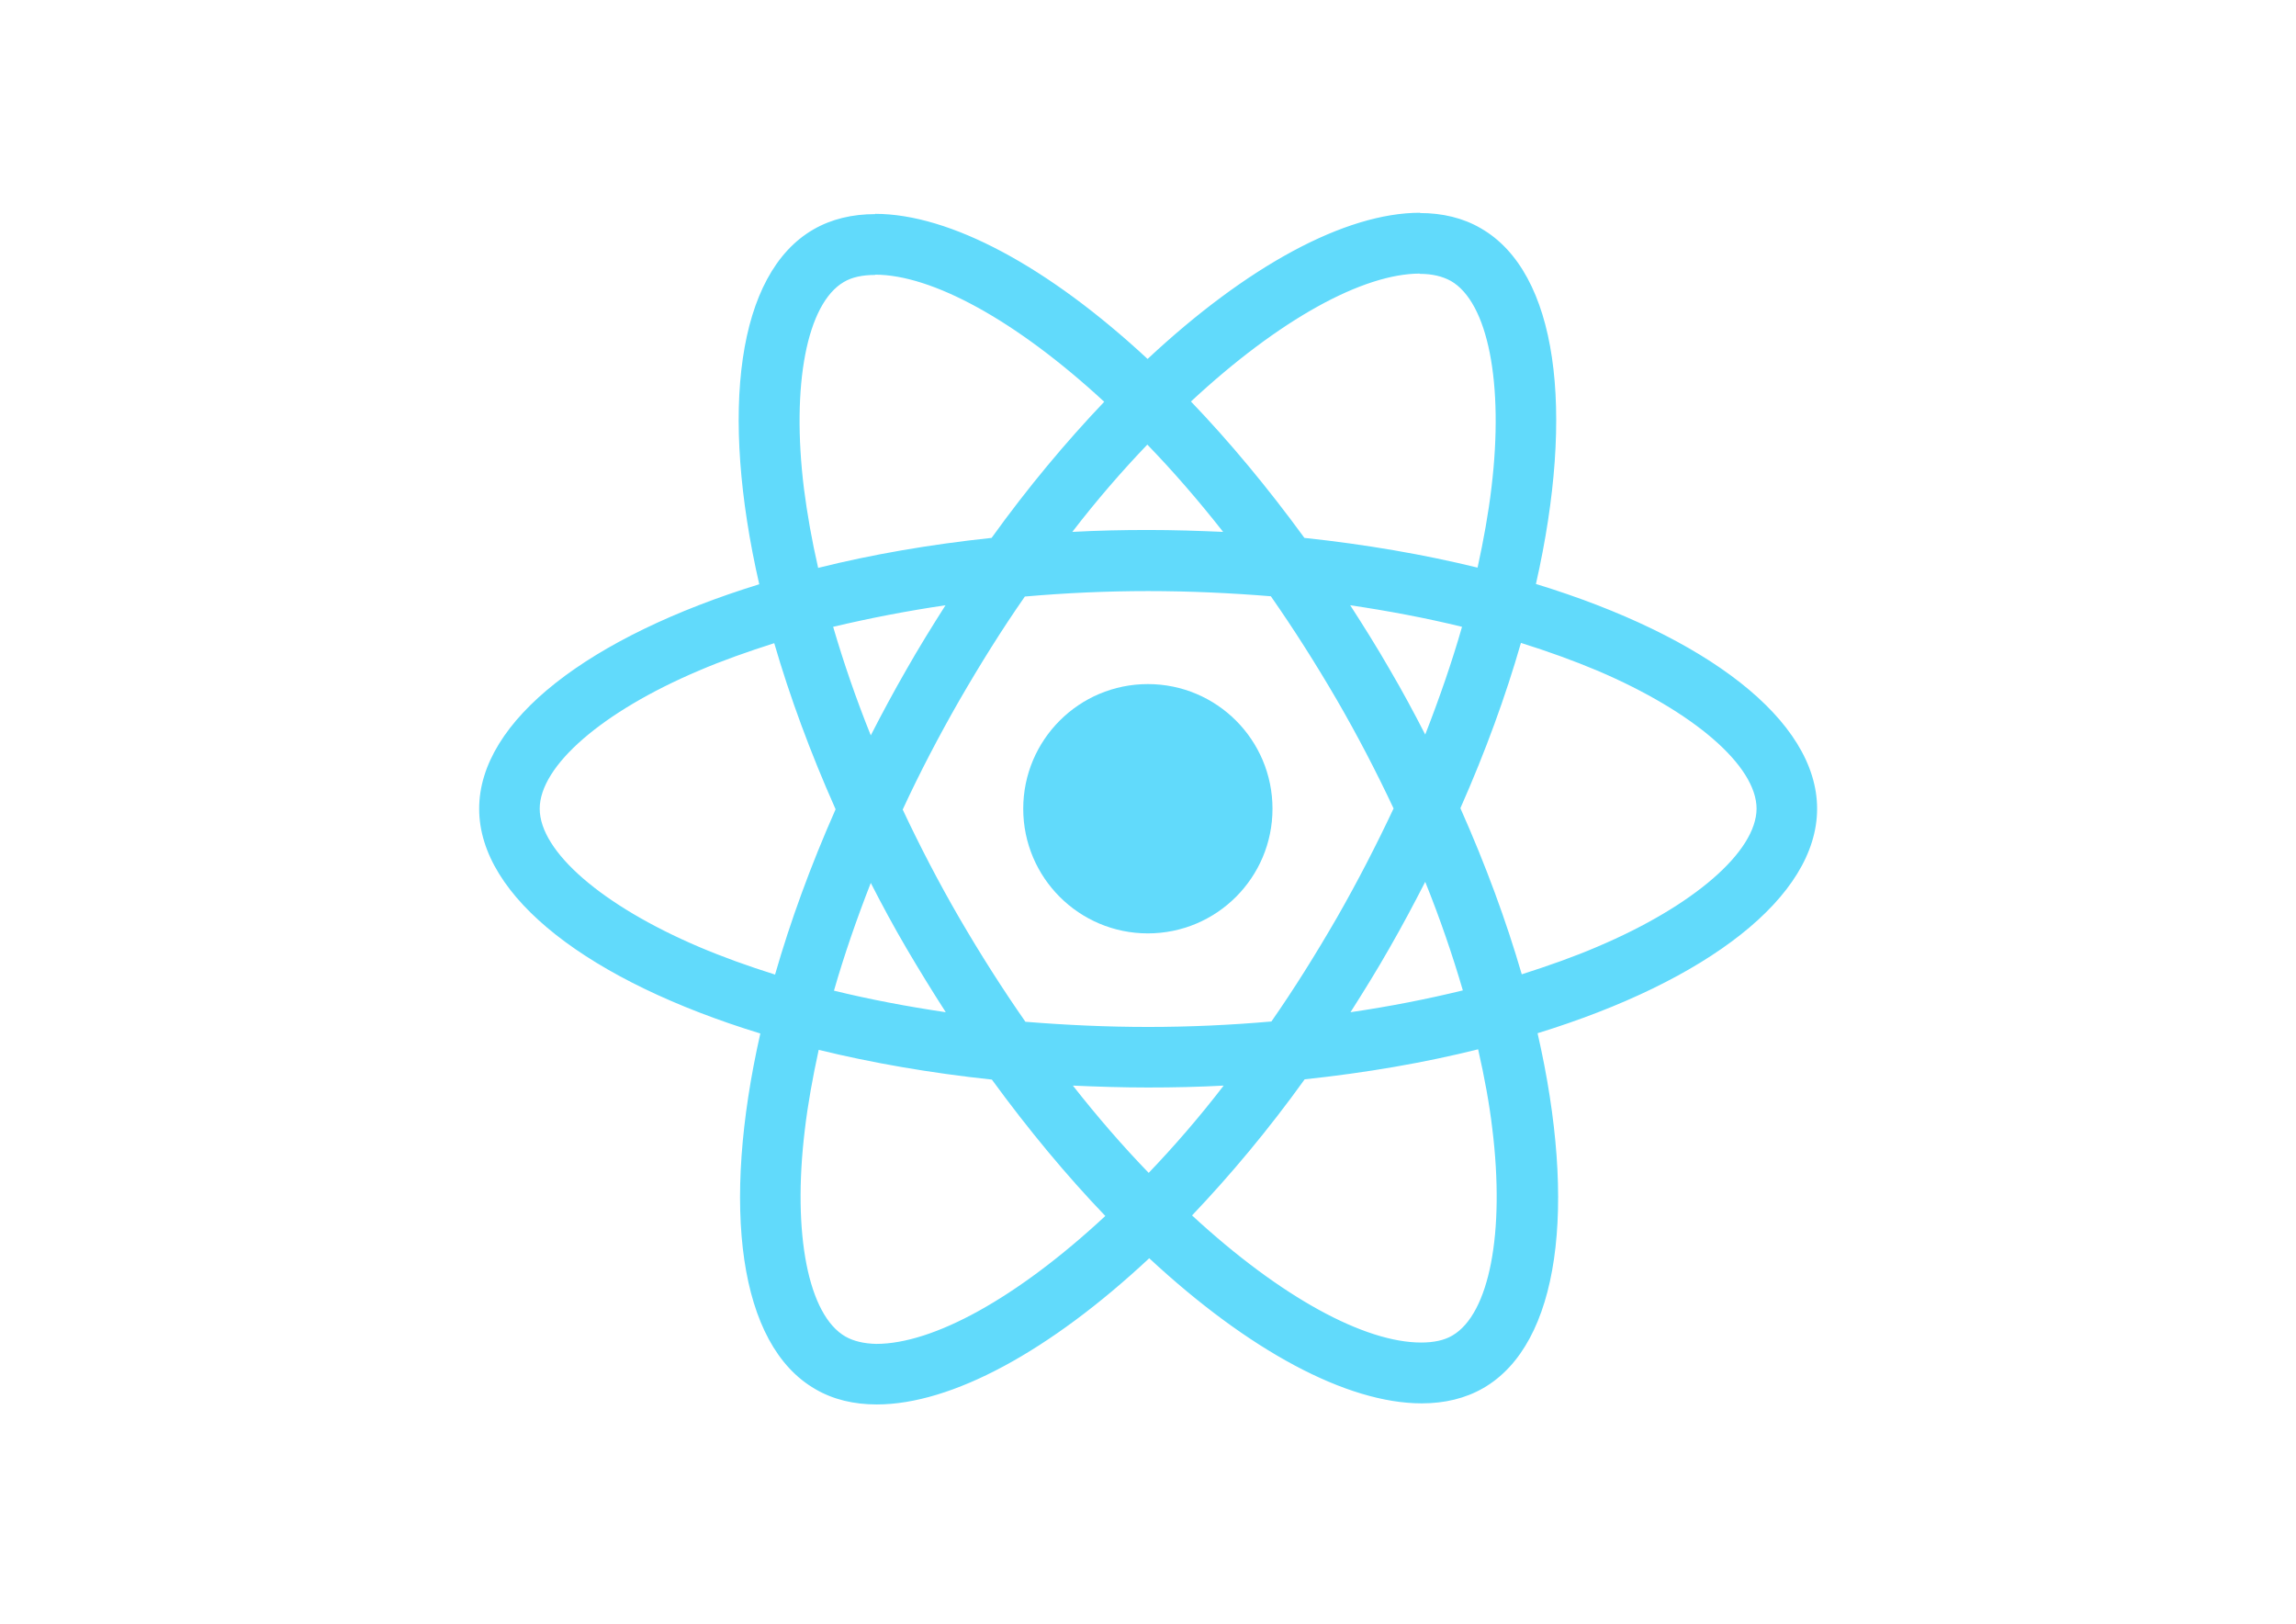
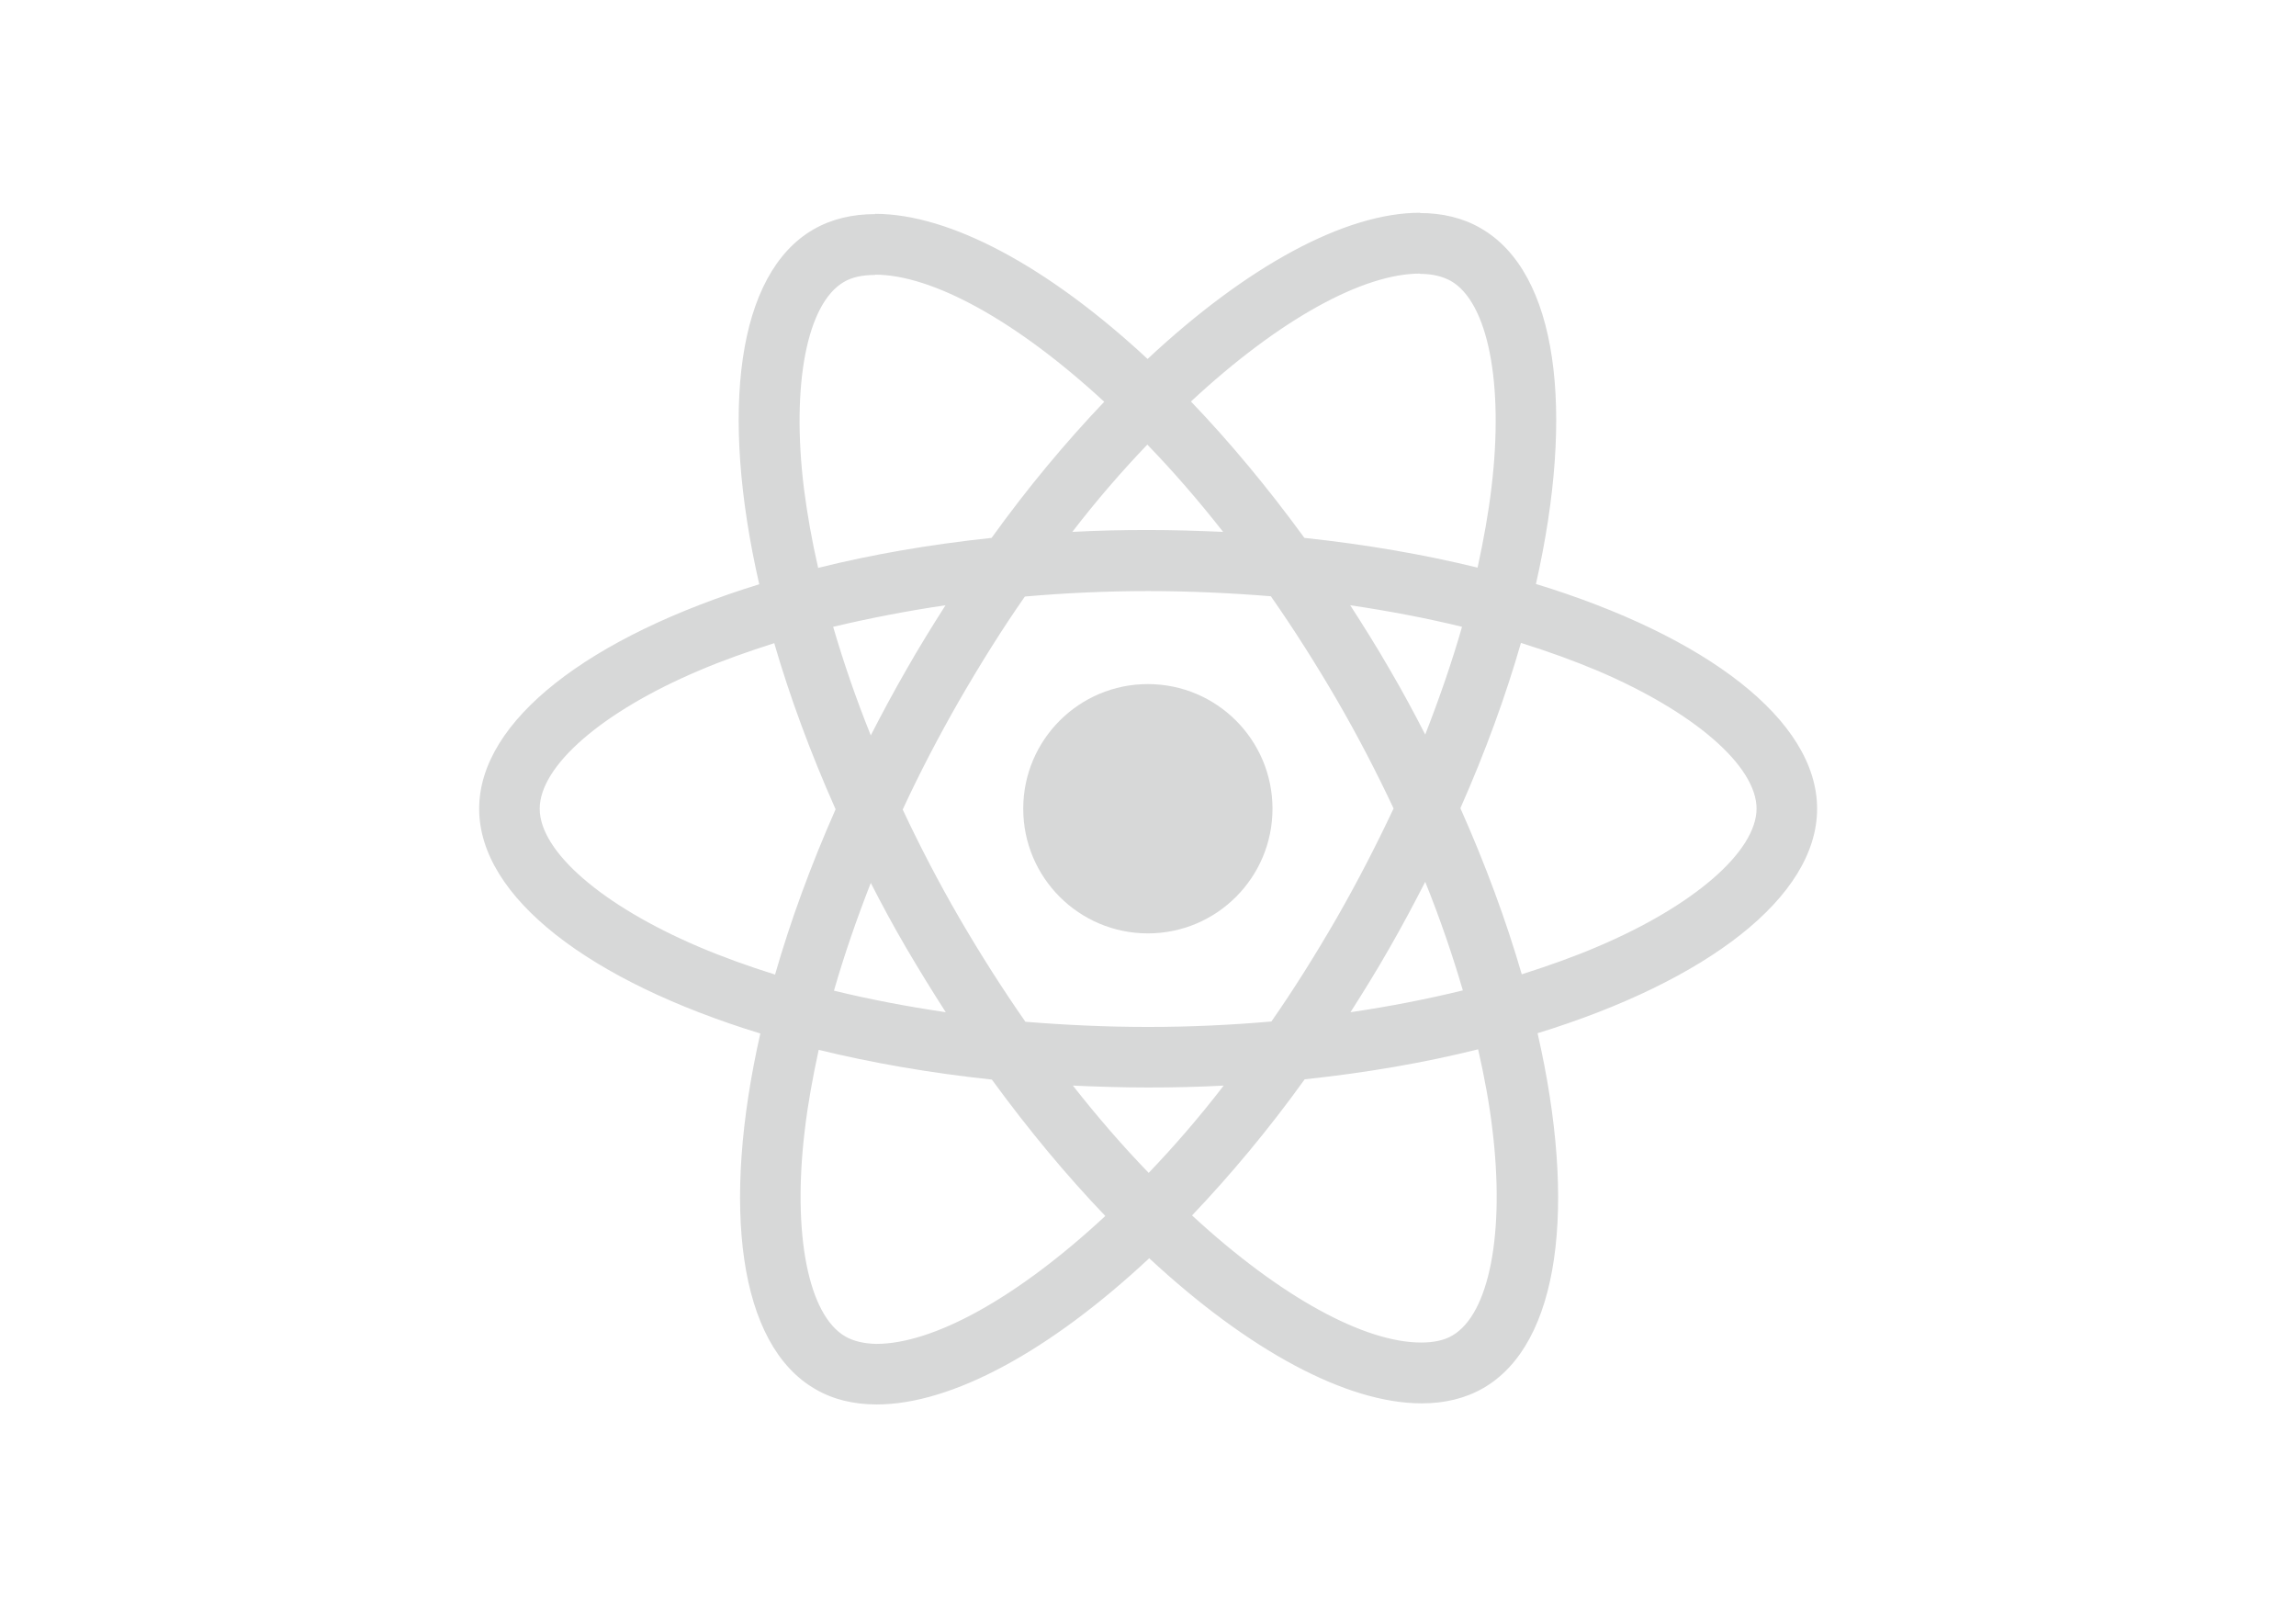
<svg xmlns="http://www.w3.org/2000/svg" viewBox="0 0 841.9 595.3">
-   <g fill="#61DAFB">
+   <g fill="#d7d8d8">
    <path d="M666.3 296.5c0-32.5-40.7-63.3-103.1-82.4 14.4-63.6 8-114.2-20.2-130.4-6.5-3.8-14.1-5.6-22.4-5.6v22.3c4.6 0 8.3.9 11.4 2.6 13.6 7.8 19.5 37.5 14.9 75.7-1.1 9.4-2.9 19.3-5.1 29.4-19.6-4.8-41-8.5-63.5-10.9-13.5-18.5-27.5-35.3-41.6-50 32.6-30.3 63.2-46.9 84-46.9V78c-27.5 0-63.5 19.6-99.9 53.6-36.4-33.8-72.4-53.2-99.9-53.2v22.3c20.7 0 51.4 16.5 84 46.6-14 14.7-28 31.4-41.3 49.9-22.6 2.4-44 6.1-63.6 11-2.3-10-4-19.7-5.2-29-4.7-38.2 1.1-67.9 14.6-75.8 3-1.8 6.9-2.6 11.5-2.6V78.5c-8.4 0-16 1.8-22.6 5.6-28.1 16.2-34.4 66.7-19.9 130.1-62.2 19.2-102.7 49.9-102.7 82.3 0 32.5 40.7 63.3 103.1 82.4-14.4 63.6-8 114.2 20.2 130.4 6.5 3.8 14.1 5.6 22.5 5.6 27.5 0 63.5-19.6 99.9-53.6 36.4 33.8 72.4 53.2 99.9 53.2 8.4 0 16-1.8 22.6-5.6 28.1-16.2 34.4-66.7 19.9-130.1 62-19.1 102.5-49.9 102.5-82.3zm-130.2-66.7c-3.7 12.9-8.3 26.2-13.5 39.5-4.1-8-8.4-16-13.1-24-4.6-8-9.5-15.8-14.4-23.4 14.2 2.1 27.9 4.7 41 7.9zm-45.8 106.5c-7.8 13.5-15.8 26.3-24.1 38.2-14.9 1.3-30 2-45.2 2-15.1 0-30.2-.7-45-1.9-8.3-11.9-16.4-24.6-24.2-38-7.6-13.1-14.5-26.4-20.8-39.8 6.2-13.4 13.2-26.8 20.7-39.9 7.8-13.5 15.8-26.3 24.1-38.2 14.9-1.3 30-2 45.2-2 15.1 0 30.2.7 45 1.9 8.3 11.9 16.4 24.6 24.2 38 7.6 13.1 14.5 26.4 20.8 39.8-6.3 13.4-13.2 26.8-20.7 39.9zm32.3-13c5.4 13.4 10 26.8 13.8 39.8-13.1 3.2-26.9 5.9-41.2 8 4.9-7.7 9.8-15.6 14.4-23.7 4.6-8 8.9-16.1 13-24.1zM421.2 430c-9.3-9.6-18.6-20.3-27.8-32 9 .4 18.2.7 27.5.7 9.4 0 18.7-.2 27.8-.7-9 11.7-18.3 22.4-27.5 32zm-74.4-58.9c-14.2-2.1-27.9-4.7-41-7.9 3.7-12.9 8.3-26.2 13.5-39.5 4.1 8 8.4 16 13.1 24 4.7 8 9.5 15.8 14.4 23.4zM420.7 163c9.3 9.6 18.6 20.3 27.8 32-9-.4-18.2-.7-27.5-.7-9.4 0-18.7.2-27.8.7 9-11.7 18.3-22.4 27.5-32zm-74 58.9c-4.9 7.7-9.8 15.6-14.4 23.7-4.6 8-8.9 16-13 24-5.4-13.4-10-26.8-13.8-39.8 13.1-3.1 26.9-5.8 41.2-7.9zm-90.5 125.2c-35.4-15.1-58.3-34.9-58.3-50.6 0-15.7 22.9-35.6 58.3-50.6 8.6-3.7 18-7 27.7-10.1 5.7 19.6 13.2 40 22.5 60.9-9.2 20.8-16.6 41.1-22.2 60.6-9.9-3.1-19.3-6.5-28-10.2zM310 490c-13.6-7.8-19.5-37.5-14.9-75.7 1.1-9.4 2.9-19.3 5.1-29.4 19.6 4.8 41 8.5 63.5 10.9 13.5 18.5 27.5 35.3 41.6 50-32.6 30.3-63.2 46.9-84 46.9-4.5-.1-8.3-1-11.3-2.7zm237.2-76.2c4.7 38.2-1.1 67.9-14.6 75.8-3 1.8-6.9 2.6-11.5 2.6-20.7 0-51.4-16.5-84-46.6 14-14.7 28-31.4 41.3-49.9 22.6-2.4 44-6.1 63.6-11 2.3 10.1 4.1 19.8 5.2 29.1zm38.5-66.7c-8.6 3.7-18 7-27.7 10.1-5.7-19.6-13.2-40-22.5-60.9 9.2-20.8 16.6-41.1 22.2-60.6 9.9 3.1 19.3 6.5 28.1 10.2 35.4 15.1 58.3 34.9 58.3 50.6-.1 15.7-23 35.6-58.4 50.6zM320.8 78.4z" />
    <circle cx="420.9" cy="296.5" r="45.7" />
    <path d="M520.5 78.1z" />
  </g>
</svg>
